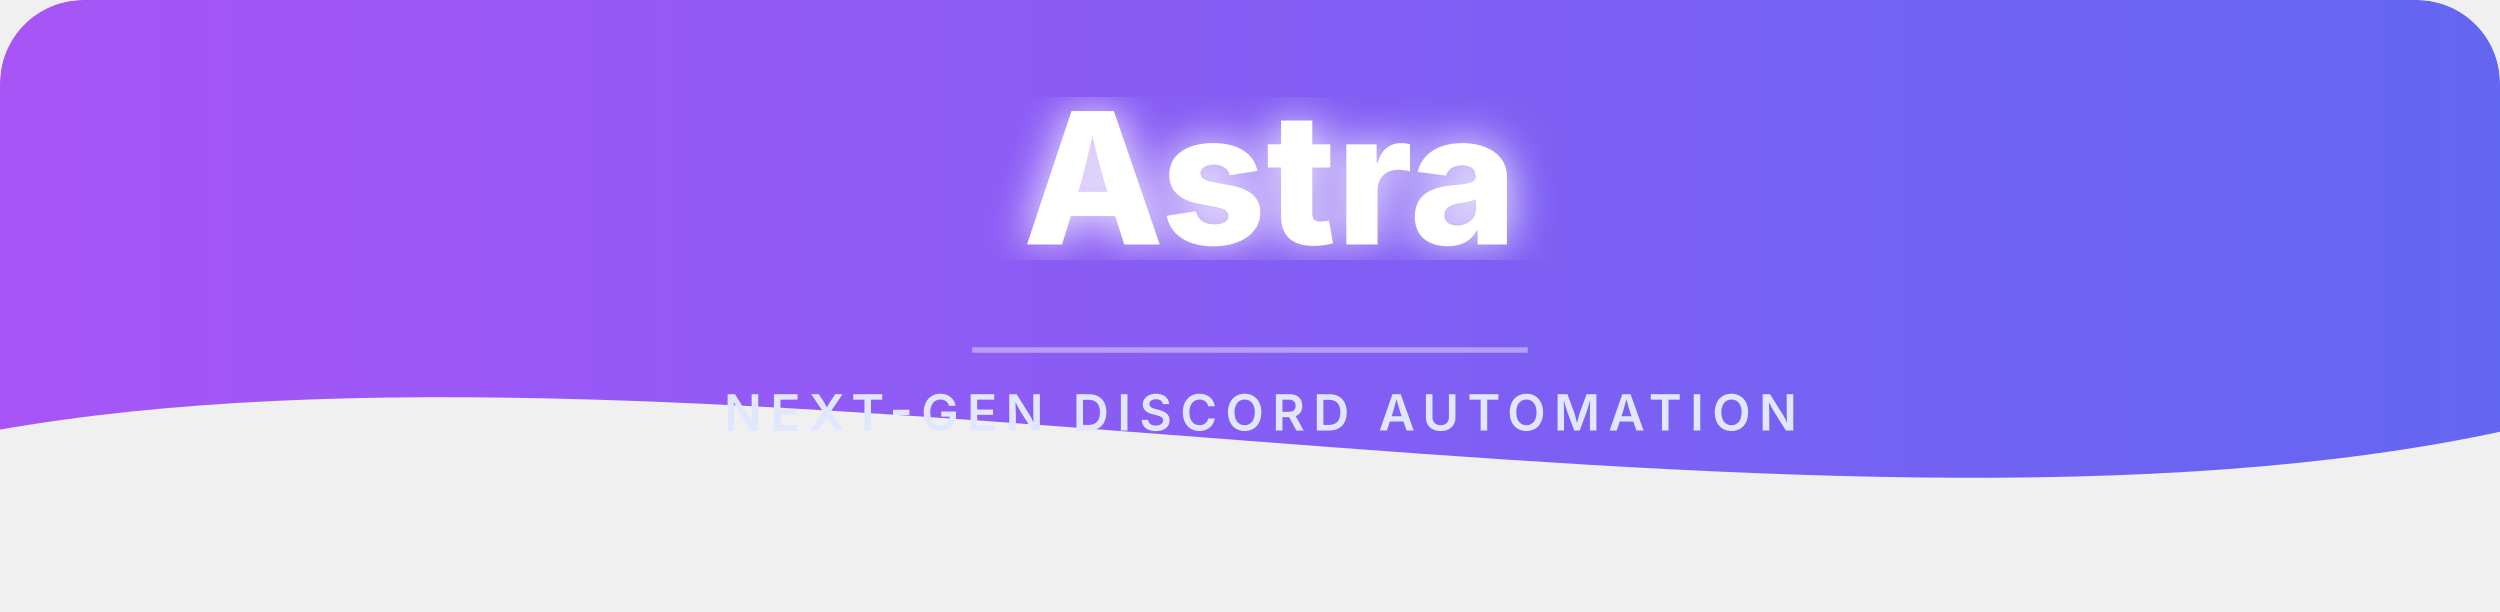
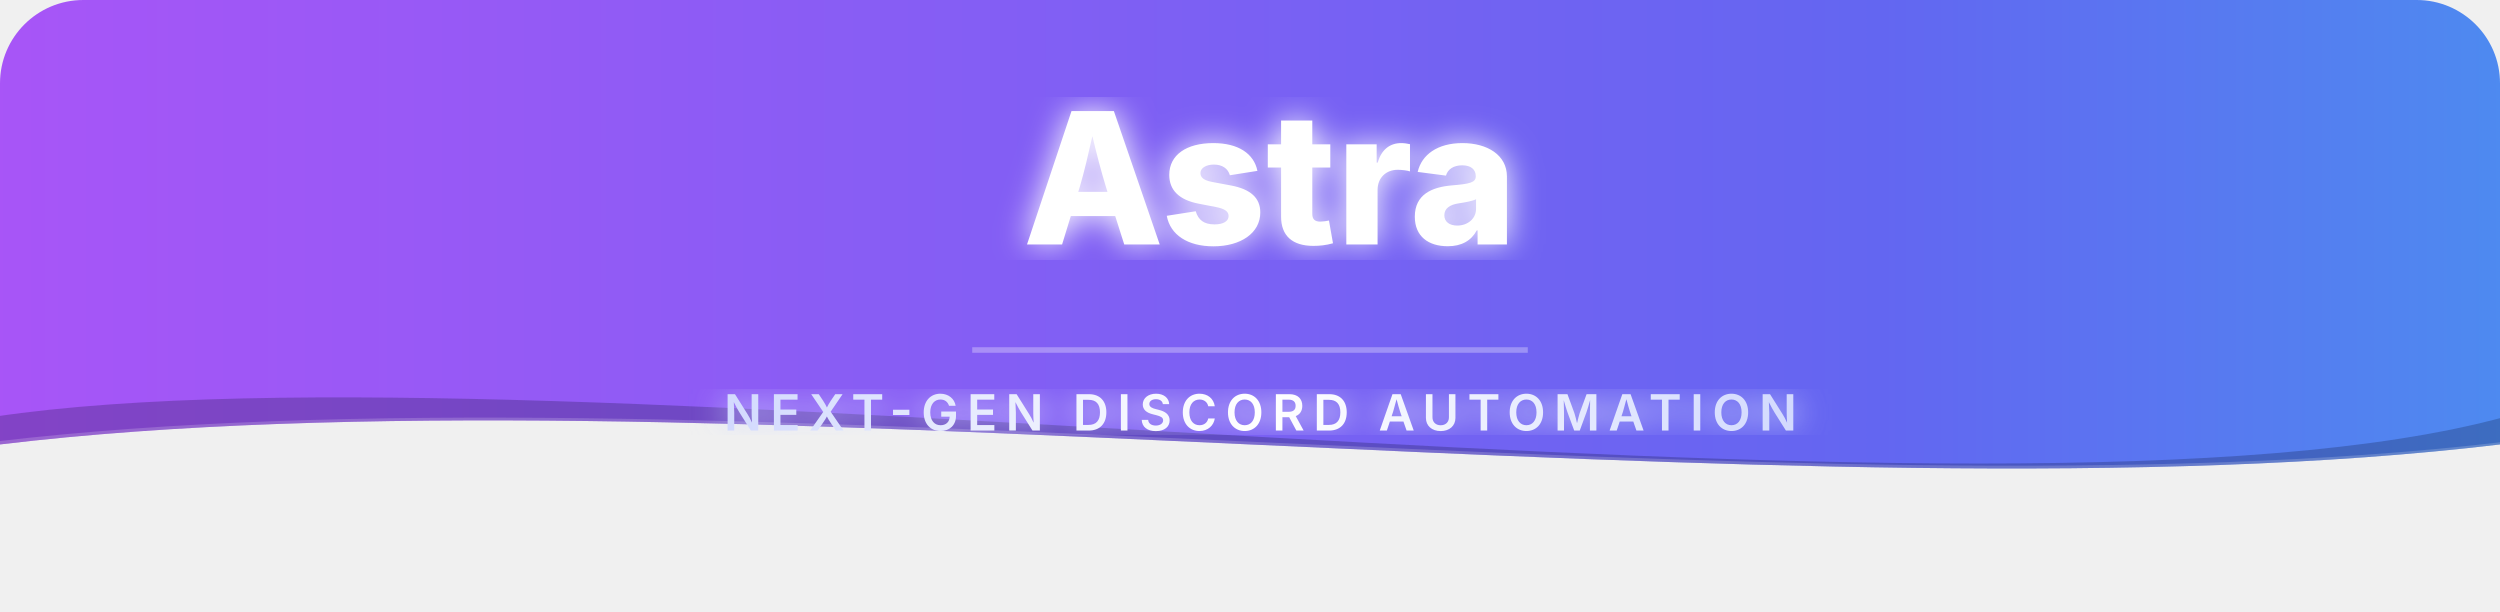
<svg xmlns="http://www.w3.org/2000/svg" width="100%" height="220" viewBox="0 0 900 220">
  <defs>
-     <linearGradient id="gradient" x1="0%" y1="0%" x2="200%" y2="0%">
+     <linearGradient id="gradient" x1="0%" y1="0%" x2="150%" y2="0%">
      <stop offset="0%" stop-color="#a855f7" />
      <stop offset="50%" stop-color="#6366f1" />
      <stop offset="100%" stop-color="#22d3ee" />
-       <animateTransform attributeName="gradientTransform" type="translate" from="-1 0" to="1 0" dur="6s" repeatCount="indefinite" />
+       <animateTransform attributeName="gradientTransform" type="translate" values="-0.5 0;0.5 0;-0.5 0" dur="12s" repeatCount="indefinite" />
    </linearGradient>
-     <mask id="mask">
-       <rect width="900" height="220" rx="30" fill="white" />
-       <path fill="black" d="M-2,155 C250,110 650,210 902,155 L902,222 L-2,222 Z">
-         <animate attributeName="d" dur="5s" repeatCount="indefinite" values="             M-2,155 C250,110 650,210 902,155 L902,222 L-2,222 Z;             M-2,175 C300,140 600,190 902,145 L902,222 L-2,222 Z;             M-2,155 C250,110 650,210 902,155 L902,222 L-2,222 Z           " />
-       </path>
-     </mask>
+     <linearGradient id="textGradient" x1="-50%" y1="0%" x2="150%" y2="0%">
+       <stop offset="0%" stop-color="#a5b4fc" />
+       <stop offset="50%" stop-color="#ffffff" />
+       <stop offset="100%" stop-color="#a5b4fc" />
+       <animateTransform attributeName="gradientTransform" type="translate" values="-1 0;1 0" dur="8s" repeatCount="indefinite" />
+     </linearGradient>
+     <clipPath id="clip">
+       <path d="M0,0 H900 V160 C650,190 250,130 0,160 Z" />
+     </clipPath>
    <filter id="glow">
-       <feGaussianBlur stdDeviation="8" result="blur" />
+       <feGaussianBlur stdDeviation="6" result="blur" />
      <feMerge>
        <feMergeNode in="blur" />
        <feMergeNode in="SourceGraphic" />
      </feMerge>
    </filter>
  </defs>
-   <rect width="900" height="220" fill="url(#gradient)" mask="url(#mask)" rx="30" />
-   <rect x="350" y="125" width="200" height="2" fill="#ffffff" opacity="0.4">
-     <animate attributeName="opacity" values="0.2;0.6;0.2" dur="3s" repeatCount="indefinite" />
+   <g clip-path="url(#clip)">
+     <rect width="900" height="220" fill="url(#gradient)" rx="30" />
+     <path fill="#020617" opacity="0.22" d="M-2,150 C200,120 720,200 902,150 L902,222 L-2,222 Z">
+       <animate attributeName="d" dur="14s" repeatCount="indefinite" values="           M-2,150 C200,120 720,200 902,150 L902,222 L-2,222 Z;           M-2,165 C260,140 650,180 902,160 L902,222 L-2,222 Z;           M-2,155 C180,110 750,210 902,145 L902,222 L-2,222 Z;           M-2,150 C200,120 720,200 902,150 L902,222 L-2,222 Z         " />
+     </path>
+     <path fill="none" stroke="#ffffff" stroke-opacity="0.18" stroke-width="2" d="M-2,160 C250,130 650,190 902,160">
+       <animate attributeName="d" dur="10s" repeatCount="indefinite" values="           M-2,160 C250,130 650,190 902,160;           M-2,170 C300,150 600,180 902,150;           M-2,155 C220,120 700,200 902,165;           M-2,160 C250,130 650,190 902,160         " />
+     </path>
+   </g>
+   <rect x="350" y="125" width="200" height="2" fill="#ffffff" opacity="0.3">
+     <animate attributeName="opacity" values="0.2;0.5;0.2" dur="4s" repeatCount="indefinite" />
  </rect>
  <text x="50%" y="40%" text-anchor="middle" font-size="66" font-weight="800" fill="#ffffff" font-family="Segoe UI, Inter, Arial" filter="url(#glow)">
-     <animate attributeName="opacity" values="1;0.85;1" dur="2s" repeatCount="indefinite" />
+     <animate attributeName="opacity" values="1;0.9;1" dur="3s" repeatCount="indefinite" />
    Astra
  </text>
-   <text x="50%" y="155" text-anchor="middle" font-size="18" font-weight="600" fill="#e0e7ff" font-family="Inter, Segoe UI, sans-serif" letter-spacing="3">
-     <tspan>
-       <animate attributeName="fill" values="#a5b4fc;#ffffff;#a5b4fc" dur="3s" repeatCount="indefinite" />
-       NEXT-GEN DISCORD AUTOMATION
-     </tspan>
+   <text x="50%" y="155" text-anchor="middle" font-size="18" font-weight="600" fill="url(#textGradient)" font-family="Inter, Segoe UI, sans-serif" letter-spacing="3" filter="url(#glow)">
+     <animate attributeName="opacity" values="0.85;1;0.85" dur="6s" repeatCount="indefinite" />
+     NEXT-GEN DISCORD AUTOMATION
  </text>
</svg>
